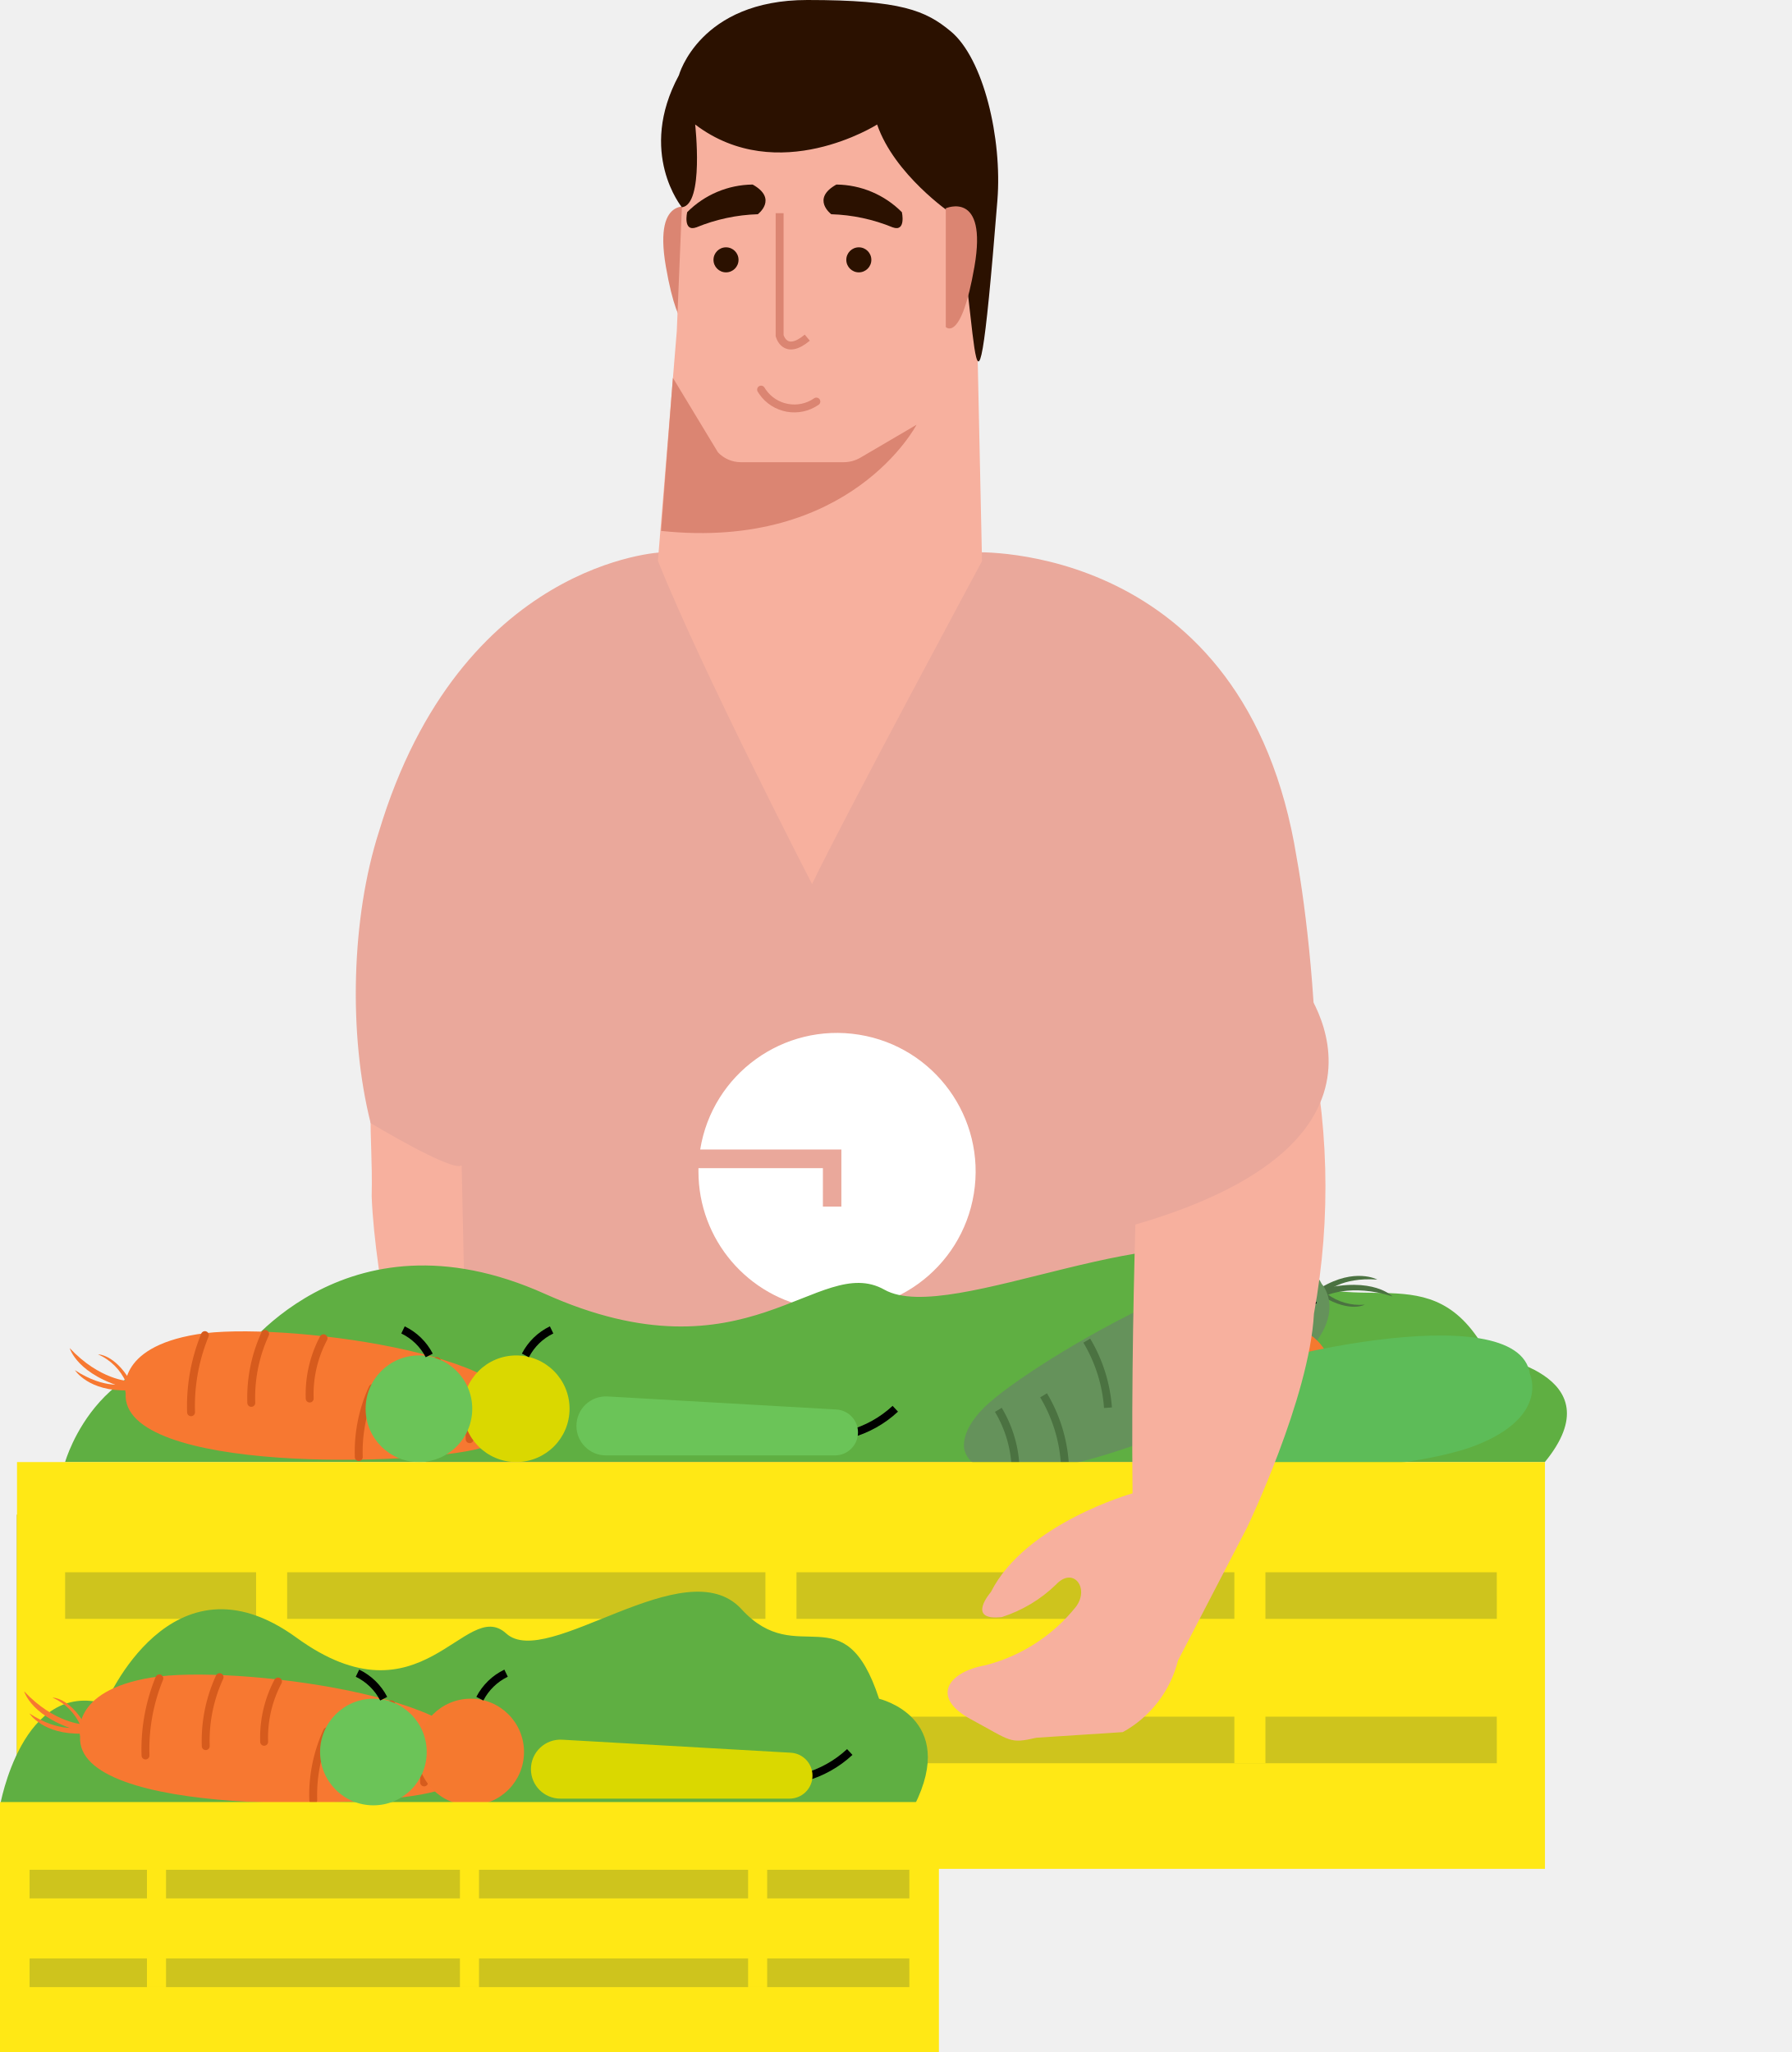
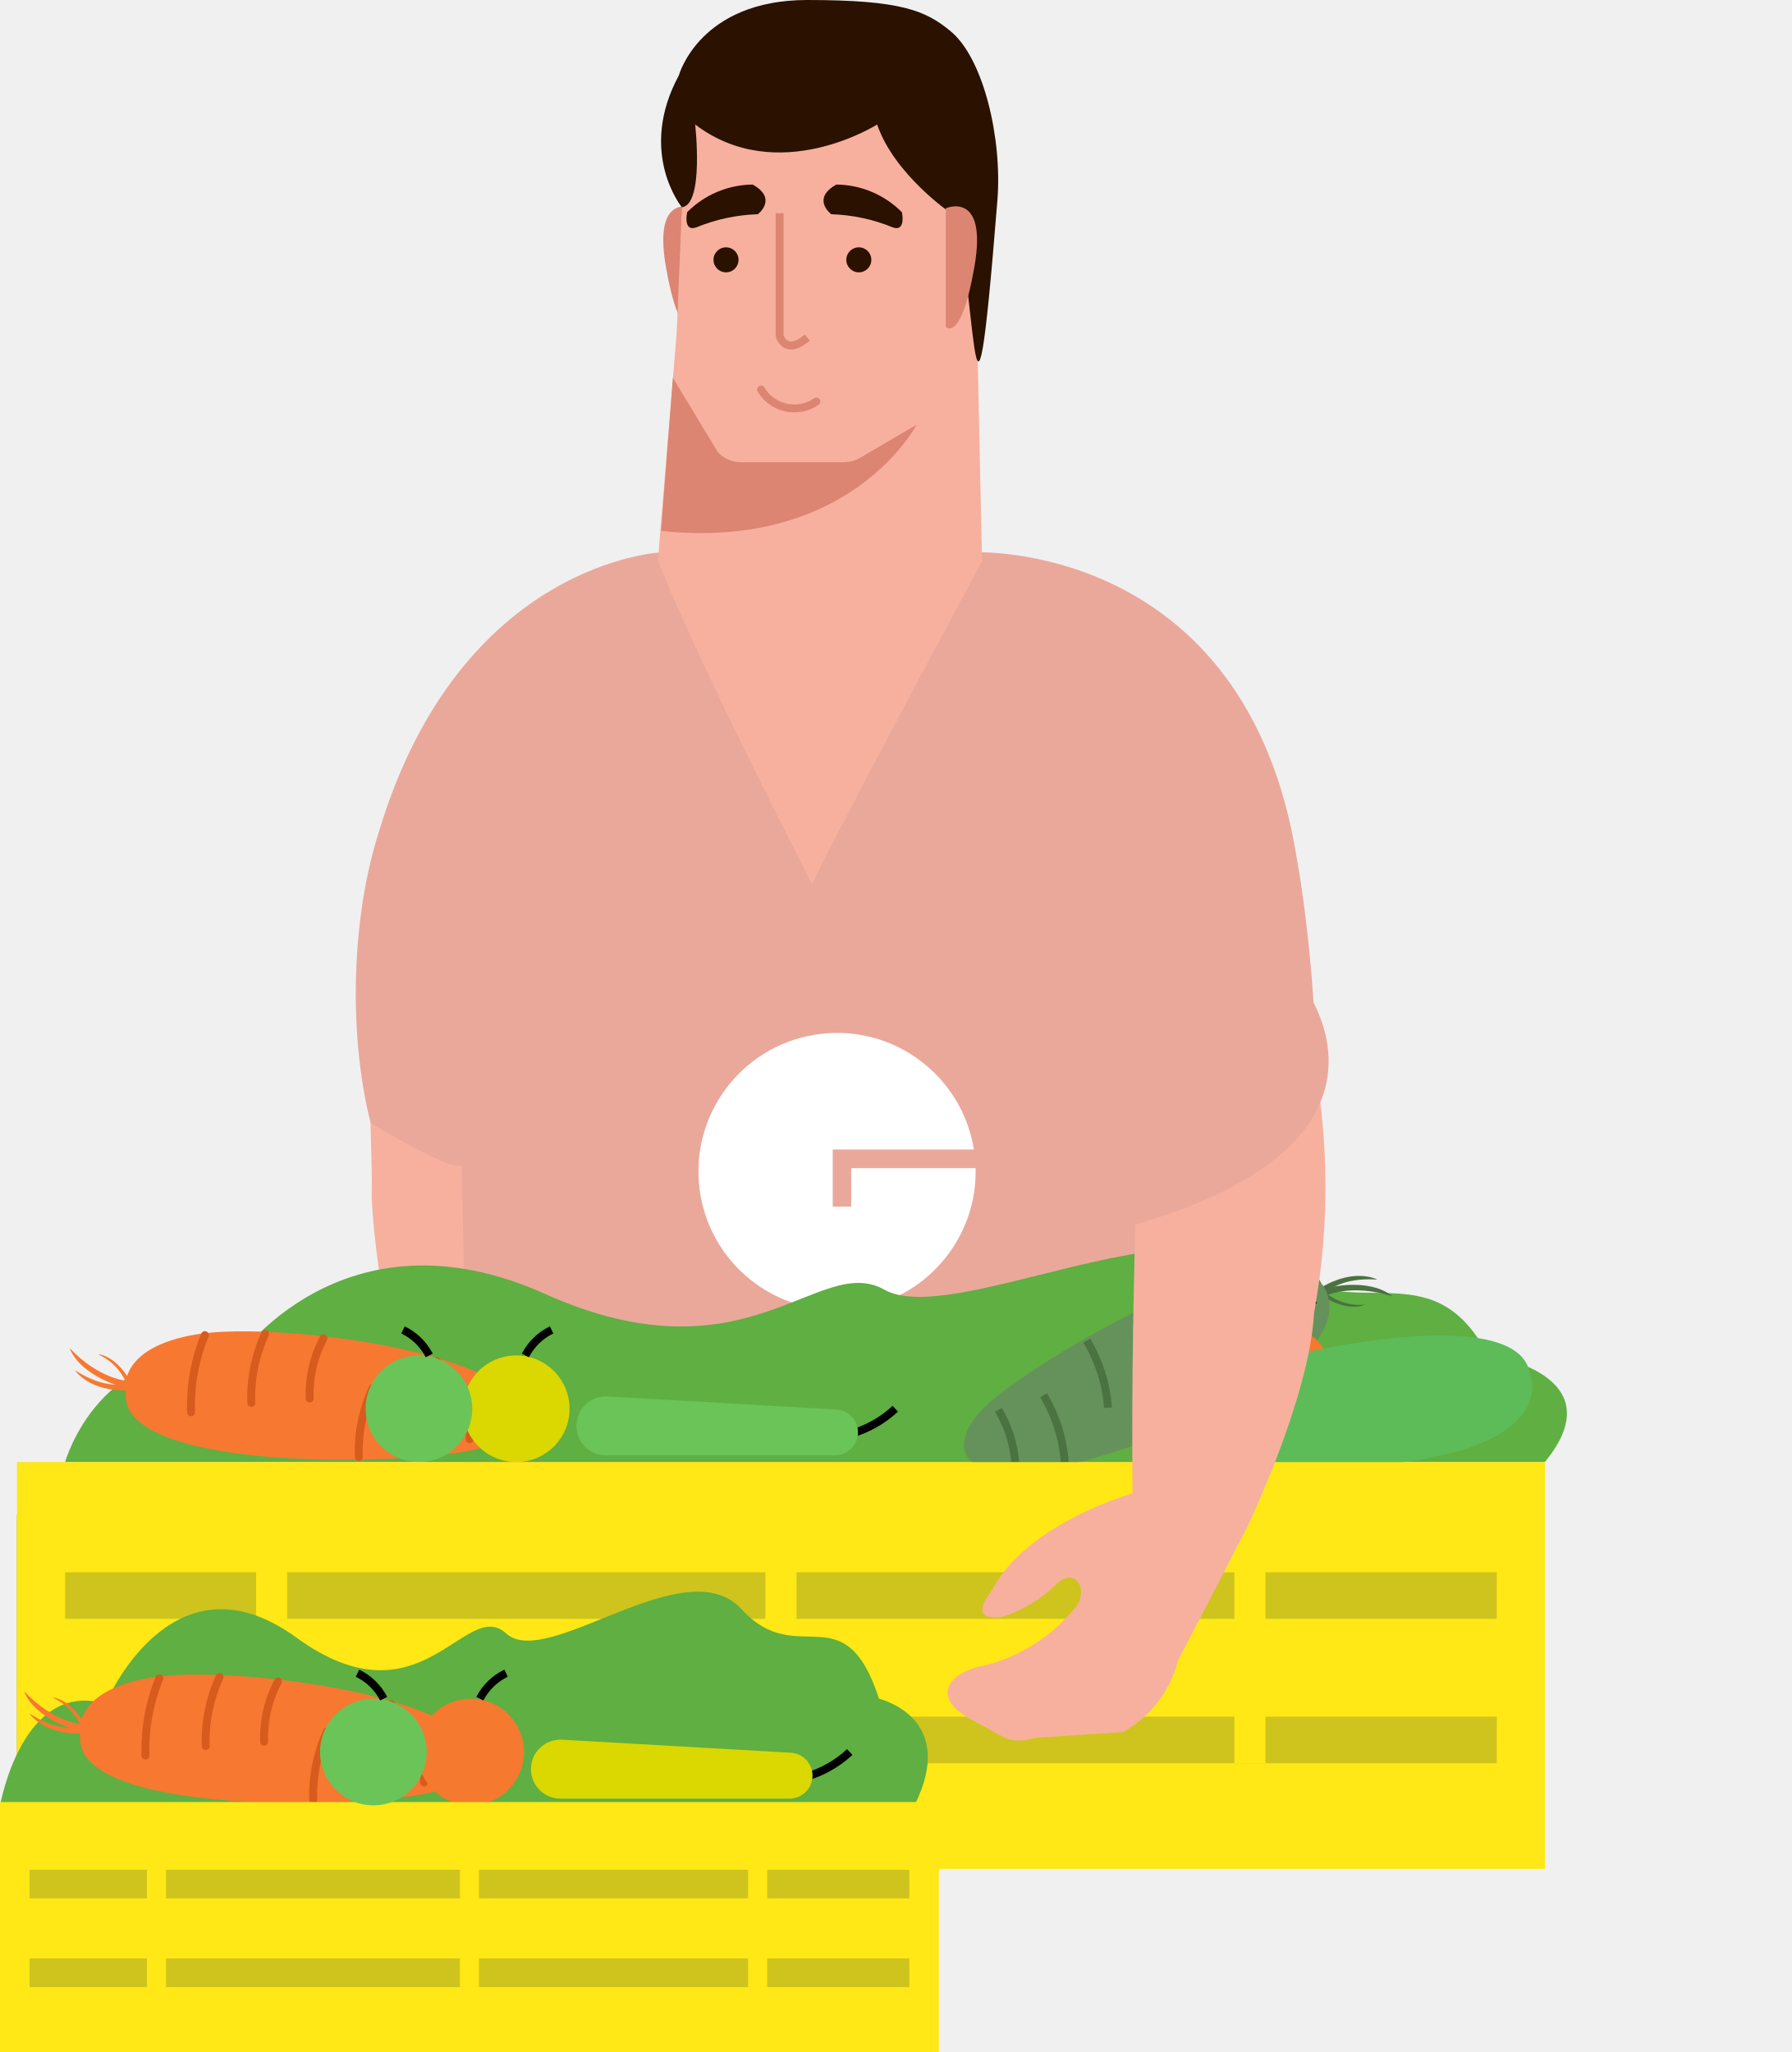
<svg xmlns="http://www.w3.org/2000/svg" width="226.644" height="259.667" viewBox="0 0 226.644 259.667">
  <defs>
    <style>.a{fill:#f7b09e;}.b{fill:#eaa89b;}.c,.f,.g,.l,.n,.p{fill:none;}.d{fill:#db8572;}.e{fill:#2b1100;}.f,.g{stroke:#db8572;}.f,.l,.n,.p{stroke-miterlimit:10;}.g,.n{stroke-linecap:round;}.g{stroke-linejoin:round;}.h{fill:#fff;}.i{fill:#5faf42;}.j{fill:#4b7241;}.k{fill:#65925b;}.l{stroke:#4b7241;}.m{fill:#f77831;}.n{stroke:#d65b1d;}.o{fill:#dad800;}.p{stroke:#000;}.q{fill:#6bc458;}.r{fill:#f5792f;}.s{fill:#cec41d;}.t{fill:#5dbc58;}.u{fill:#ffe815;}</style>
  </defs>
  <g transform="translate(-1342.883 -1260.334)">
    <g transform="translate(1389.777 1377.334)">
      <path class="a" d="M-307.308,3870.6s.282,31.179-.486,59.294c0,0,13.493,4.033,17.718,12.782,0,0,3.166,3.735-1.442,3.145a17.549,17.549,0,0,1-6.779-4.222c-2.156-2.39-4.305.4-2.556,2.788a21.485,21.485,0,0,0,11.271,7.551c4.8.936,6.95,4.192,1.757,6.879s-4.88,3.041-8.345,2.186l-10.9-.885a14.311,14.311,0,0,1-6.844-9.158l-8.473-16.99s-4.164-18.317-4.562-28.96c.188-9.195-1.168-10.915,1.924-23.435" transform="translate(327.085 -3870.601)" />
      <path class="a" d="M-139.653,4018.108" transform="translate(235.809 -3942.435)" />
    </g>
    <g transform="translate(1387.9 1260.334)">
      <path class="b" d="M-327.8,3814.086c10.321-34.266,35.79-35.339,35.822-35.322h0c-.072.258-.143.5-.223.756h.223l17.856,34.21h0l21.139-34.209h.642l-.223-.756h0c.048-.014,34.437-1.564,40.88,38.678,2.281,12.4,6.632,54.848-7.617,49.852h0s-.989-.729-2-1.32h0v18.293a25.229,25.229,0,0,1-25.229,25.229h-52.2c-14.314,0-17.959-8.316-17.959-22.633l-.656-30.529h0c-1.094.942-11.5-5.334-11.513-5.341h0C-331.68,3839.83-331.326,3825.043-327.8,3814.086Z" transform="translate(330.74 -3708.873)" />
      <path class="c" d="M-215.9,3793.763l-23.839,37.814-21.611-37.814" transform="translate(296.949 -3716.182)" />
      <path class="d" d="M-250.948,3693.684s-5.309-2.333-3.625,7.381,3.625,7.642,3.625,7.642Z" transform="translate(293.809 -3667.326)" />
      <path class="a" d="M-256.221,3726.808l2.388-29.06.646-15.669s2.119-2.731,1.6-11.278c0,0,14.73,8.529,22.372-.926,0,0,5.815,5.472,13.069,13.63l.934,43.348s-17.174,31.9-21.509,40.866C-236.722,3767.717-250.79,3740.469-256.221,3726.808Z" transform="translate(294.45 -3655.851)" />
      <path class="e" d="M-206.628,3693.476a22.268,22.268,0,0,0-7.77-1.66s-2.591-1.943.646-3.756a11.846,11.846,0,0,1,8.29,3.5S-204.9,3694.1-206.628,3693.476Z" transform="translate(274.561 -3664.707)" />
      <path class="e" d="M-247.926,3693.476a22.246,22.246,0,0,1,7.77-1.66s2.587-1.943-.65-3.756a11.841,11.841,0,0,0-8.29,3.5S-249.662,3694.1-247.926,3693.476Z" transform="translate(291.024 -3664.707)" />
      <path class="f" d="M-226.2,3695.132v15.484s.651,2.646,3.5.263" transform="translate(279.828 -3668.151)" />
      <path class="g" d="M-223.782,3740.152a4.9,4.9,0,0,1-6.82-1.24c-.062-.089-.121-.18-.176-.273" transform="translate(282.06 -3689.338)" />
      <circle class="e" cx="1.584" cy="1.584" r="1.584" transform="translate(62.066 31.297)" />
      <circle class="e" cx="1.584" cy="1.584" r="1.584" transform="translate(45.261 31.297)" />
      <path class="e" d="M-252.811,3668.768s-5.672-6.906-.377-16.709c0,0,2.6-9.52,16.246-9.52,11.892,0,14.983,1.337,18.153,3.968,4.15,3.444,6.518,13.563,5.9,21.359-3.342,41.826-2.479,7.352-5.9,1.644,0,0-7.141-4.868-9.319-11.215,0,0-12.521,7.96-23.023,0C-251.134,3658.3-249.98,3668.442-252.811,3668.768Z" transform="translate(294.074 -3642.539)" />
      <path class="d" d="M-185.222,3693.684s5.311-2.333,3.627,7.381-3.627,7.642-3.627,7.642Z" transform="translate(259.875 -3667.326)" />
      <path class="d" d="M-253.952,3735.745l5.7,9.424a3.984,3.984,0,0,0,2.9,1.248h13a4.205,4.205,0,0,0,2.134-.579l7.091-4.158s-8.283,15.974-32.32,13.432Z" transform="translate(294.078 -3687.929)" />
      <path class="c" d="M-304.886,3887.615s5.986-20.2,4.732-31.311" transform="translate(318.15 -3746.639)" />
      <path class="c" d="M-115.745,3931.51s-10.774,5-19.4,0" transform="translate(235.488 -3783.263)" />
-       <g transform="translate(43.358 130.709)">
-         <path class="h" d="M-230.477,3914.438h-15.748v.408a17.535,17.535,0,0,0,14.748,17.328,17.535,17.535,0,0,0,20.1-14.525,17.536,17.536,0,0,0-14.526-20.1,17.535,17.535,0,0,0-20.1,14.525h17.861v7.228h-2.337Z" transform="translate(246.225 -3897.324)" />
+       <g transform="translate(78.432 165.785) rotate(180)">
+         <path class="h" d="M15.748,17.962H0v-.408a17.537,17.537,0,1,1,.223,2.772H18.084V13.1H15.748Z" />
      </g>
    </g>
    <path class="i" d="M-402.433,3977.452s4.5-16.045,21.6-12.9c0,0,13.434-19.91,39.106-8.383s34.58-5.239,42.963-.524,36.676-10.849,48.2-3.067,20.965-2.219,28.165,11.328c0,0,16.369,2.348,7.2,13.547Z" transform="translate(1753.555 -2532.107)" />
    <g transform="translate(1464.85 1420.313)">
      <path class="j" d="M-92.135,3960.878s3.254-1.654,8.539.054c0,0-2.462-2.565-9.013-.913" transform="translate(137.825 -3956.855)" />
      <path class="j" d="M-91.666,3961.648a6.95,6.95,0,0,0,4.81,1.388s-1.81,1.033-5.218-.983" transform="translate(137.565 -3957.918)" />
      <path class="j" d="M-91.979,3959.327s1.824-1.932,6.433-1.6c0,0-2.811-1.554-7.111,1.007" transform="translate(137.848 -3955.784)" />
      <path class="k" d="M-135.475,3956.868s4.045,4.351-4.308,10.9c-8.287,6.5-38.247,18.255-40.857,10.27,0,0-.891-2.223,2.472-5.552C-172.361,3966.743-139.836,3947.606-135.475,3956.868Z" transform="translate(180.746 -3954.377)" />
      <path class="l" d="M-105.7,3972.315a23.678,23.678,0,0,0-3.18-9.392" transform="translate(145.751 -3958.539)" />
      <path class="l" d="M-118.1,3980.609a19.277,19.277,0,0,0-2.681-8.488" transform="translate(151.542 -3963.018)" />
      <path class="l" d="M-130.723,3987.542a15.138,15.138,0,0,0-2.151-7.527" transform="translate(157.433 -3966.862)" />
      <path class="l" d="M-147.766,3981.713a19.276,19.276,0,0,0-2.681-8.489" transform="translate(165.991 -3963.555)" />
      <path class="l" d="M-158.422,3995.2a19.281,19.281,0,0,0-2.681-8.488" transform="translate(171.18 -3970.123)" />
      <path class="l" d="M-170.076,3997.884a15.39,15.39,0,0,0-2.185-7.59" transform="translate(176.614 -3971.868)" />
    </g>
    <g transform="translate(1351.705 1428.807)">
      <path class="m" d="M-387.564,3978.771s-1.441-5.763,9.038-7.466c10.4-1.689,42.307,2.489,40.736,10.741,0,0-.293,2.378-4.846,3.667C-350.5,3987.94-388.218,3988.988-387.564,3978.771Z" transform="translate(394.641 -3970.935)" />
      <path class="n" d="M-369.642,3971.867a23.674,23.674,0,0,0-1.752,9.76" transform="translate(386.745 -3971.389)" />
      <path class="n" d="M-354.786,3971.57a19.274,19.274,0,0,0-1.753,8.727" transform="translate(379.511 -3971.244)" />
      <path class="n" d="M-340.381,3972.638a15.138,15.138,0,0,0-1.752,7.63" transform="translate(372.496 -3971.764)" />
      <path class="n" d="M-328.273,3984.933a19.285,19.285,0,0,0-1.752,8.728" transform="translate(366.599 -3977.752)" />
      <path class="n" d="M-312.429,3978.272a19.283,19.283,0,0,0-1.752,8.727" transform="translate(358.883 -3974.508)" />
      <path class="n" d="M-300.928,3982.523a15.389,15.389,0,0,0-1.752,7.7" transform="translate(353.283 -3976.578)" />
      <path class="m" d="M-393.844,3979.24s-3.648-.122-7.451-4.17c0,0,.918,3.435,7.451,5.152" transform="translate(401.295 -3972.948)" />
      <path class="m" d="M-390.766,3980.146a6.948,6.948,0,0,0-3.541-3.538s2.084-.03,4.095,3.381" transform="translate(397.892 -3973.698)" />
      <path class="m" d="M-393.609,3982.226s-2.53.811-6.4-1.71c0,0,1.71,2.718,6.713,2.552" transform="translate(400.67 -3975.601)" />
    </g>
    <g transform="translate(1401.457 1428.625)">
      <circle class="o" cx="6.746" cy="6.746" r="6.746" transform="translate(0 3.231)" />
      <path class="p" d="M-288.913,3973.814a7.3,7.3,0,0,1,3.318-3.231" transform="translate(296.816 -3970.583)" />
    </g>
    <g transform="translate(1389.145 1428.625)">
      <circle class="q" cx="6.746" cy="6.746" r="6.746" transform="translate(0 3.231)" />
      <path class="p" d="M-315.777,3973.814a7.3,7.3,0,0,0-3.318-3.231" transform="translate(323.826 -3970.583)" />
    </g>
    <g transform="translate(1498.061 1424.793)">
      <circle class="r" cx="6.746" cy="6.746" r="6.746" transform="translate(0 3.231)" />
      <path class="p" d="M-100.606,3966.341a7.305,7.305,0,0,1,3.318-3.23" transform="translate(108.509 -3963.111)" />
    </g>
    <g transform="translate(1415.822 1437.039)">
      <path class="p" d="M-208.913,3993.239a13.773,13.773,0,0,0,5.763-3.209" transform="translate(243.492 -3988.467)" />
      <path class="q" d="M-243.6,3994.449h-28.987a3.733,3.733,0,0,1-3.733-3.733h0a3.733,3.733,0,0,1,3.945-3.727l28.94,1.65a2.907,2.907,0,0,1,2.742,2.9h0A2.908,2.908,0,0,1-243.6,3994.449Z" transform="translate(276.316 -3986.983)" />
    </g>
    <rect class="s" width="193" height="41" transform="translate(1345 1452)" />
    <rect class="s" width="115" height="22" transform="translate(1345 1495)" />
    <g transform="translate(1489.689 1429.334)">
      <path class="t" d="M-85.555,3976.839s2.5,5.37-6.867,9.037c-9.29,3.638-39.7,5.633-39.905-2.749,0,0-.207-2.385,3.75-4.517C-121.746,3974.93-87.008,3966.708-85.555,3976.839Z" transform="translate(132.33 -3971.964)" />
    </g>
    <g transform="translate(1345.031 1445.346)">
      <path class="u" d="M-414.3,4003.172v51.476h193.331v-51.476Zm187.24,38.116H-408.214v-5.895h181.149Zm0-18.273H-408.214v-5.894h181.149Z" transform="translate(414.305 -4003.172)" />
      <rect class="u" width="3.929" height="24.756" transform="translate(94.701 13.36)" />
      <rect class="u" width="3.929" height="24.756" transform="translate(154.036 13.36)" />
      <rect class="u" width="3.929" height="24.756" transform="translate(30.257 13.36)" />
    </g>
    <path class="i" d="M-418.492,4062.245s2.782-16.045,13.347-12.9c0,0,8.3-19.909,24.16-8.383s21.364-5.24,26.542-.524,22.658-10.85,29.78-3.067,12.953-2.219,17.4,11.329c0,0,10.113,2.349,4.448,13.547Z" transform="translate(1761.375 -2573.4)" />
    <g transform="translate(1345.943 1472.242)">
      <path class="m" d="M-398.793,4063.439s-1.441-5.763,9.038-7.466c10.4-1.689,42.307,2.489,40.736,10.741,0,0-.294,2.378-4.846,3.667C-361.724,4072.608-399.447,4073.656-398.793,4063.439Z" transform="translate(405.87 -4055.603)" />
      <path class="n" d="M-380.871,4056.535a23.674,23.674,0,0,0-1.753,9.76" transform="translate(397.974 -4056.057)" />
      <path class="n" d="M-366.015,4056.238a19.282,19.282,0,0,0-1.753,8.727" transform="translate(390.74 -4055.912)" />
      <path class="n" d="M-351.61,4057.306a15.145,15.145,0,0,0-1.752,7.631" transform="translate(383.725 -4056.432)" />
      <path class="n" d="M-339.5,4069.6a19.273,19.273,0,0,0-1.752,8.727" transform="translate(377.828 -4062.42)" />
      <path class="n" d="M-323.657,4062.94a19.275,19.275,0,0,0-1.752,8.728" transform="translate(370.112 -4059.176)" />
      <path class="n" d="M-312.157,4067.191a15.4,15.4,0,0,0-1.752,7.7" transform="translate(364.512 -4061.246)" />
      <path class="m" d="M-405.073,4063.908s-3.648-.123-7.451-4.171c0,0,.918,3.435,7.451,5.152" transform="translate(412.524 -4057.616)" />
      <path class="m" d="M-401.995,4064.813a6.948,6.948,0,0,0-3.541-3.538s2.084-.03,4.095,3.381" transform="translate(409.121 -4058.365)" />
      <path class="m" d="M-404.838,4066.894s-2.53.811-6.4-1.71c0,0,1.71,2.718,6.713,2.553" transform="translate(411.899 -4060.269)" />
    </g>
    <g transform="translate(1395.695 1472.063)">
      <circle class="r" cx="6.746" cy="6.746" r="6.746" transform="translate(0 3.231)" />
      <path class="p" d="M-300.142,4058.481a7.305,7.305,0,0,1,3.318-3.23" transform="translate(308.045 -4055.251)" />
    </g>
    <g transform="translate(1410.061 1480.475)">
      <path class="p" d="M-220.142,4077.906a13.771,13.771,0,0,0,5.763-3.209" transform="translate(254.721 -4073.134)" />
      <path class="o" d="M-254.825,4079.116h-28.987a3.733,3.733,0,0,1-3.733-3.733h0a3.733,3.733,0,0,1,3.945-3.727l28.94,1.649a2.907,2.907,0,0,1,2.742,2.9h0A2.907,2.907,0,0,1-254.825,4079.116Z" transform="translate(287.545 -4071.651)" />
    </g>
    <g transform="translate(1342.883 1488.369)">
      <path class="u" d="M-418.492,4087.038v31.632h118.8v-31.632Zm115.06,23.422H-414.75v-3.622h111.317Zm0-11.228H-414.75v-3.622h111.317Z" transform="translate(418.492 -4087.038)" />
      <rect class="u" width="2.415" height="15.213" transform="translate(58.194 8.21)" />
      <rect class="u" width="2.415" height="15.213" transform="translate(94.656 8.21)" />
      <rect class="u" width="2.415" height="15.213" transform="translate(18.593 8.21)" />
    </g>
    <g transform="translate(1475.307 1385.271) rotate(8)">
      <path class="a" d="M-137.208,3849.6s-4.225,7.851-17.967.378c0,0,2.393,27.9,6.6,55.718,0,0-12.9,5.661-16.013,14.865,0,0-2.681,4.1,1.817,2.942a17.516,17.516,0,0,0,6.211-5.023c1.845-2.636,4.33-.133,2.871,2.459a21.5,21.5,0,0,1-10.259,8.88c-4.647,1.516-6.38,5.012-.9,7.04s5.219,2.42,8.557,1.151l10.7-2.219a14.291,14.291,0,0,0,5.652-9.931l6.314-17.9s5.53-17.356,4.615-27.966a89.14,89.14,0,0,0-6.065-36.193" transform="translate(168.259 -3843.8)" />
      <path class="a" d="M30.068,3935.321" transform="translate(71.677 -3888.369)" />
    </g>
    <g transform="translate(1383.383 1472.063)">
      <circle class="q" cx="6.746" cy="6.746" r="6.746" transform="translate(0 3.231)" />
      <path class="p" d="M-327.006,4058.481a7.305,7.305,0,0,0-3.318-3.23" transform="translate(335.055 -4055.251)" />
    </g>
    <path class="b" d="M-136.012,3834.166s21.236,19.9-25.06,36.5l-6.5-35.092a82.887,82.887,0,0,1,23.663.67A9.508,9.508,0,0,0-136.012,3834.166Z" transform="translate(2175.898 -2393.105) rotate(8)" />
  </g>
</svg>
